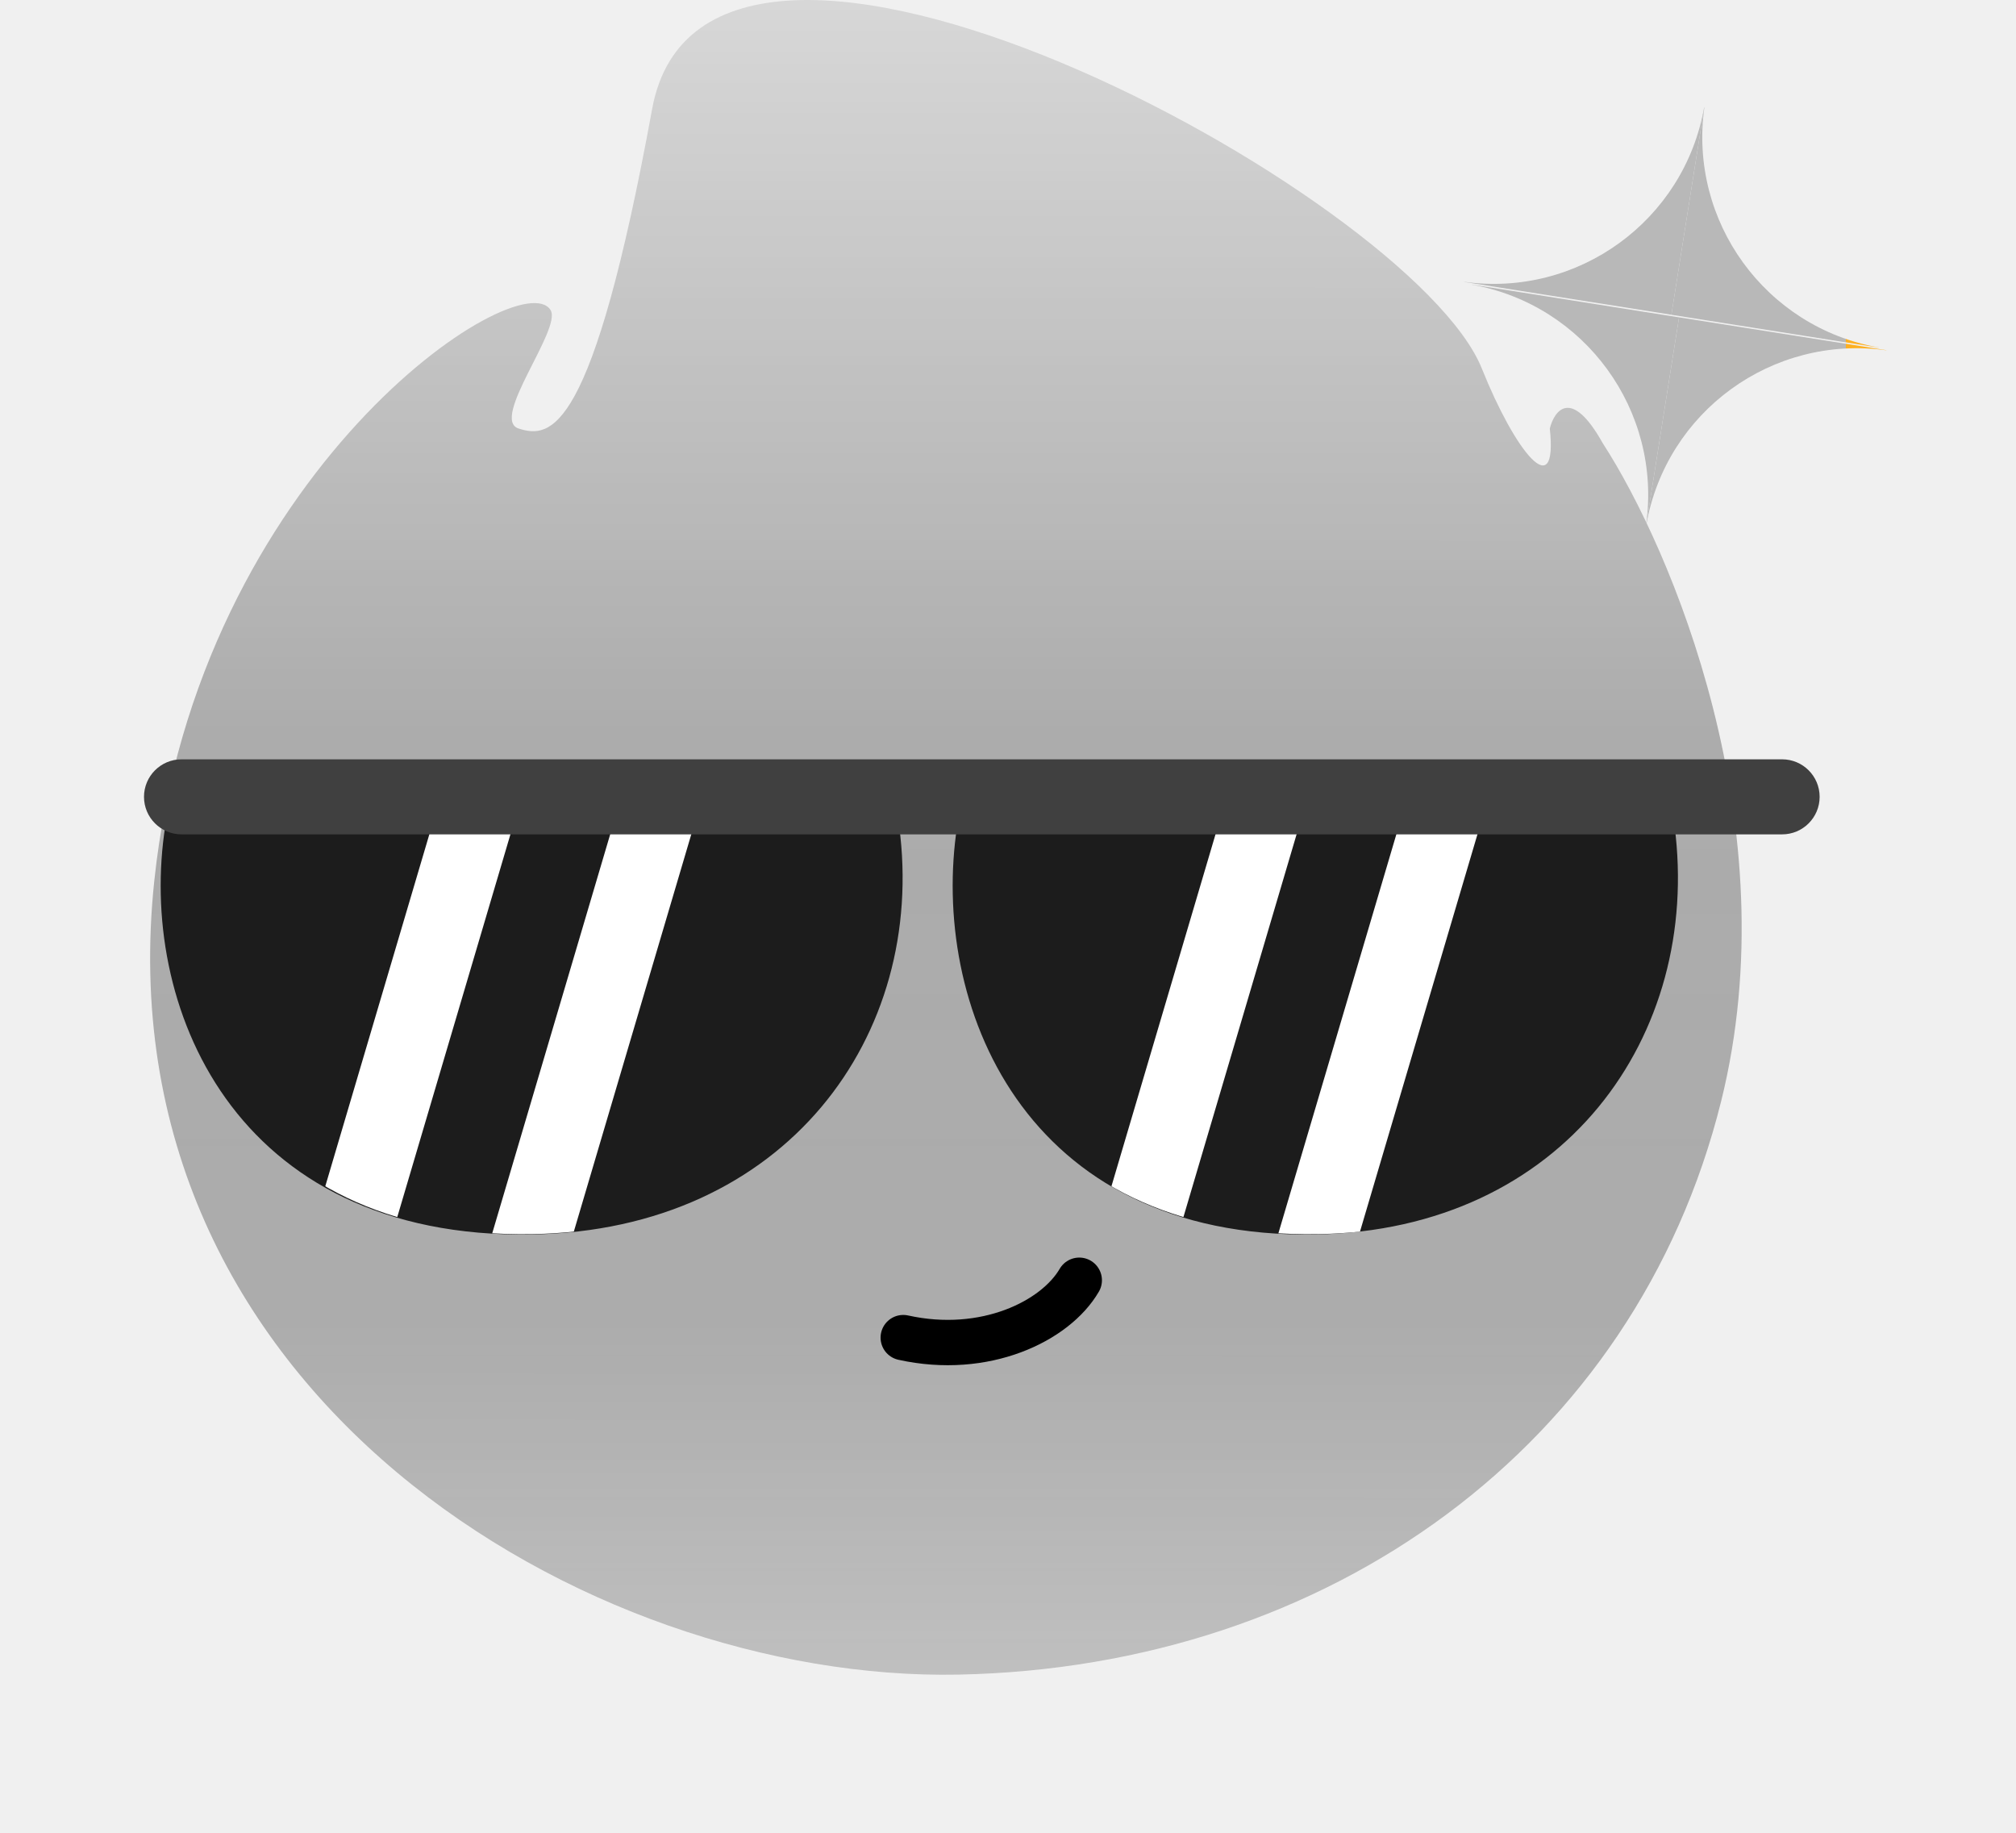
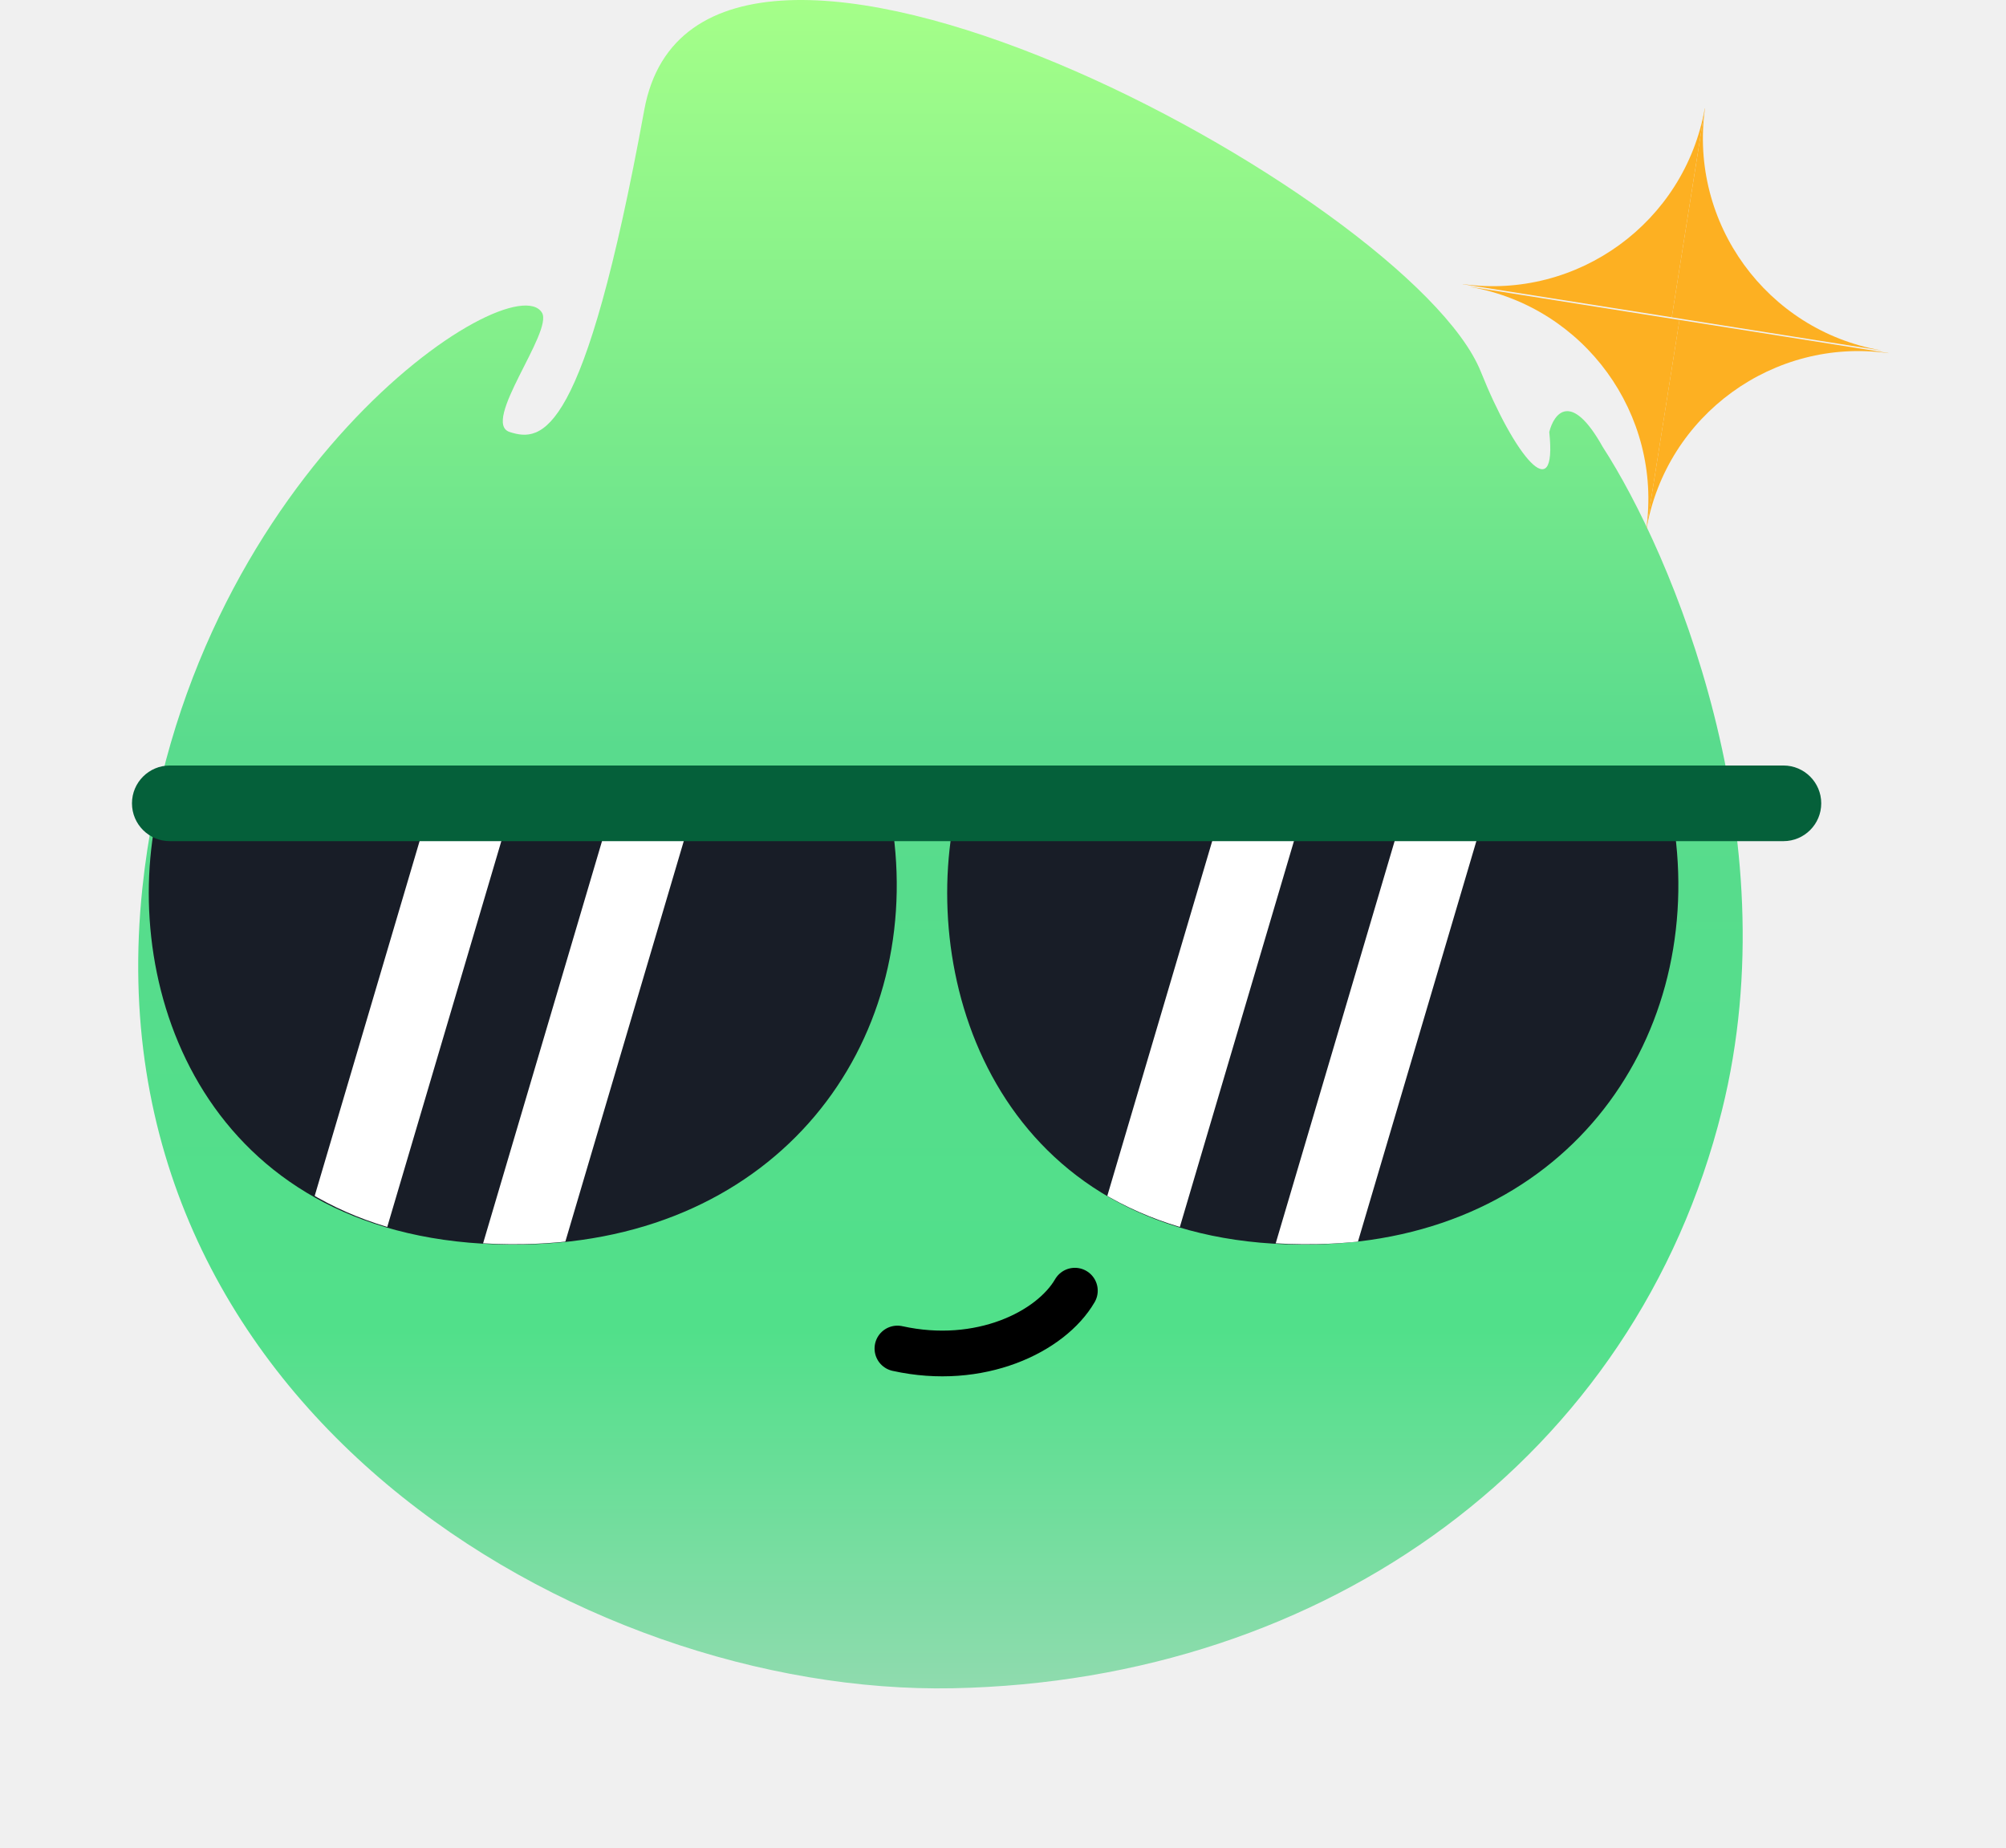
- <svg xmlns="http://www.w3.org/2000/svg" width="77" height="70" viewBox="0 0 77 70" fill="none">
-   <path d="M65.736 42.069C68.353 31.563 63.815 20.933 61.219 16.932C60.021 14.785 59.37 15.661 59.194 16.367C59.505 19.286 57.869 17.251 56.601 14.082C53.944 7.439 26.975 -7.139 24.908 4.161C22.622 16.657 21.032 16.758 19.809 16.367C18.707 16.014 21.463 12.566 21.032 11.848C19.894 9.954 7.545 17.999 5.892 33.649C3.828 53.187 22.434 64.241 36.608 63.959C50.783 63.676 62.465 55.203 65.736 42.069Z" fill="url(#paint0_linear_2370_104572)" />
-   <path d="M34.343 31.548H6.313C5.252 38.293 8.861 47.346 20.328 47.147C30.011 46.978 35.405 39.558 34.343 31.548Z" fill="#181D27" />
-   <mask id="mask0_2370_104572" style="mask-type:alpha" maskUnits="userSpaceOnUse" x="6" y="31" width="29" height="17">
-     <path d="M34.211 31.628H6.468C5.417 38.333 8.99 47.333 20.339 47.134C29.923 46.966 35.262 39.59 34.211 31.628Z" fill="#181D27" />
+ <svg xmlns="http://www.w3.org/2000/svg" width="76" height="70" viewBox="0 0 76 70" fill="none">
+   <path d="M65.238 42.069C67.855 31.563 63.317 20.933 60.721 16.932C59.523 14.785 58.871 15.661 58.696 16.367C59.007 19.286 57.37 17.251 56.103 14.082C53.446 7.439 26.477 -7.139 24.41 4.161C22.124 16.657 20.534 16.758 19.311 16.367C18.209 16.014 20.965 12.566 20.534 11.848C19.396 9.954 7.047 17.999 5.394 33.649C3.33 53.187 21.936 64.241 36.11 63.959C50.284 63.676 61.967 55.203 65.238 42.069Z" fill="url(#paint0_linear_1118_32361)" />
+   <path d="M33.843 31.548H5.813C4.752 38.293 8.361 47.346 19.828 47.147C29.511 46.978 34.905 39.558 33.843 31.548Z" fill="#181D27" />
+   <mask id="mask0_1118_32361" style="mask-type:alpha" maskUnits="userSpaceOnUse" x="5" y="31" width="29" height="17">
+     <path d="M33.711 31.628H5.968C4.917 38.333 8.49 47.333 19.84 47.134C29.424 46.966 34.762 39.59 33.711 31.628Z" fill="#181D27" />
  </mask>
-   <g mask="url(#mask0_2370_104572)">
-     <rect x="17.93" y="26.686" width="2.97" height="24.742" transform="rotate(16.4718 17.9297 26.6865)" fill="white" />
-     <rect x="25.035" y="26.019" width="2.97" height="24.742" transform="rotate(16.4718 25.0352 26.0186)" fill="white" />
+   <g mask="url(#mask0_1118_32361)">
+     <rect x="17.428" y="26.686" width="2.97" height="24.742" transform="rotate(16.4718 17.4285 26.6865)" fill="white" />
+     <rect x="24.537" y="26.019" width="2.97" height="24.742" transform="rotate(16.4718 24.5371 26.0186)" fill="white" />
  </g>
-   <path d="M63.959 31.548H36.559C35.522 38.293 39.05 47.346 50.259 47.147C59.724 46.978 64.997 39.558 63.959 31.548Z" fill="#181D27" />
-   <mask id="mask1_2370_104572" style="mask-type:alpha" maskUnits="userSpaceOnUse" x="36" y="31" width="29" height="17">
-     <path d="M64.238 31.628H36.495C35.444 38.333 39.017 47.333 50.367 47.134C59.951 46.966 65.289 39.59 64.238 31.628Z" fill="#181D27" />
+   <path d="M63.458 31.548H36.058C35.02 38.293 38.549 47.346 49.758 47.147C59.223 46.978 64.496 39.558 63.458 31.548Z" fill="#181D27" />
+   <mask id="mask1_1118_32361" style="mask-type:alpha" maskUnits="userSpaceOnUse" x="35" y="31" width="29" height="17">
+     <path d="M63.74 31.628H35.997C34.946 38.333 38.519 47.333 49.868 47.134C59.452 46.966 64.791 39.59 63.74 31.628Z" fill="#181D27" />
  </mask>
-   <g mask="url(#mask1_2370_104572)">
-     <rect x="47.957" y="26.686" width="2.97" height="24.742" transform="rotate(16.4718 47.957 26.6865)" fill="white" />
-     <rect x="55.062" y="26.019" width="2.97" height="24.742" transform="rotate(16.4718 55.0625 26.0186)" fill="white" />
+   <g mask="url(#mask1_1118_32361)">
+     <rect x="47.457" y="26.686" width="2.97" height="24.742" transform="rotate(16.4718 47.4572 26.6865)" fill="white" />
+     <rect x="54.566" y="26.019" width="2.97" height="24.742" transform="rotate(16.4718 54.5659 26.0186)" fill="white" />
  </g>
-   <rect x="5.5" y="29.001" width="64" height="2.866" rx="1.433" fill="#05603A" />
-   <path d="M41.222 48.897C40.317 50.457 37.625 51.78 34.499 51.088" stroke="black" stroke-width="1.732" stroke-linecap="round" />
-   <path d="M63.838 12.021L55.922 10.768L55.923 10.763C60.27 11.369 64.321 8.428 65.088 4.106L65.092 4.106L63.838 12.021Z" fill="#FDB022" />
-   <path d="M63.838 12.022L71.754 13.275L71.755 13.271C67.433 12.504 64.49 8.454 65.097 4.106L65.092 4.106L63.838 12.022Z" fill="#FDB022" />
-   <path d="M64.13 12.121L56.215 10.867L56.214 10.872C60.536 11.639 63.479 15.688 62.873 20.035L62.877 20.036L64.13 12.121Z" fill="#FDB022" />
-   <path d="M64.131 12.12L72.047 13.374L72.046 13.379C67.698 12.773 63.648 15.715 62.881 20.037L62.877 20.036L64.131 12.12Z" fill="#FDB022" />
-   <rect x="0.5" width="70" height="70" fill="black" style="mix-blend-mode:saturation" />
+   <rect x="5" y="29.001" width="64" height="2.866" rx="1.433" fill="#05603A" />
+   <path d="M40.723 48.897C39.818 50.457 37.126 51.78 34 51.088" stroke="black" stroke-width="1.732" stroke-linecap="round" />
+   <path d="M63.338 12.021L55.422 10.768L55.423 10.763C59.77 11.369 63.821 8.428 64.588 4.106L64.591 4.106L63.338 12.021Z" fill="#FDB022" />
+   <path d="M63.337 12.022L71.253 13.275L71.254 13.271C66.931 12.504 63.989 8.454 64.595 4.106L64.591 4.106L63.337 12.022Z" fill="#FDB022" />
+   <path d="M63.63 12.121L55.714 10.867L55.713 10.872C60.035 11.639 62.978 15.688 62.372 20.035L62.376 20.036L63.63 12.121Z" fill="#FDB022" />
+   <path d="M63.629 12.12L71.545 13.374L71.544 13.379C67.197 12.773 63.146 15.715 62.379 20.037L62.375 20.036L63.629 12.12Z" fill="#FDB022" />
  <defs>
-     <linearGradient id="paint0_linear_2370_104572" x1="36.128" y1="-3.83992e-10" x2="36.121" y2="63.964" gradientUnits="userSpaceOnUse">
+     <linearGradient id="paint0_linear_1118_32361" x1="35.63" y1="-3.83992e-10" x2="35.623" y2="63.964" gradientUnits="userSpaceOnUse">
      <stop stop-color="#A5FF89" />
      <stop offset="0.442" stop-color="#59DB8D" />
      <stop offset="0.788" stop-color="#51E08A" />
      <stop offset="1" stop-color="#8FDBAE" />
    </linearGradient>
  </defs>
</svg>
